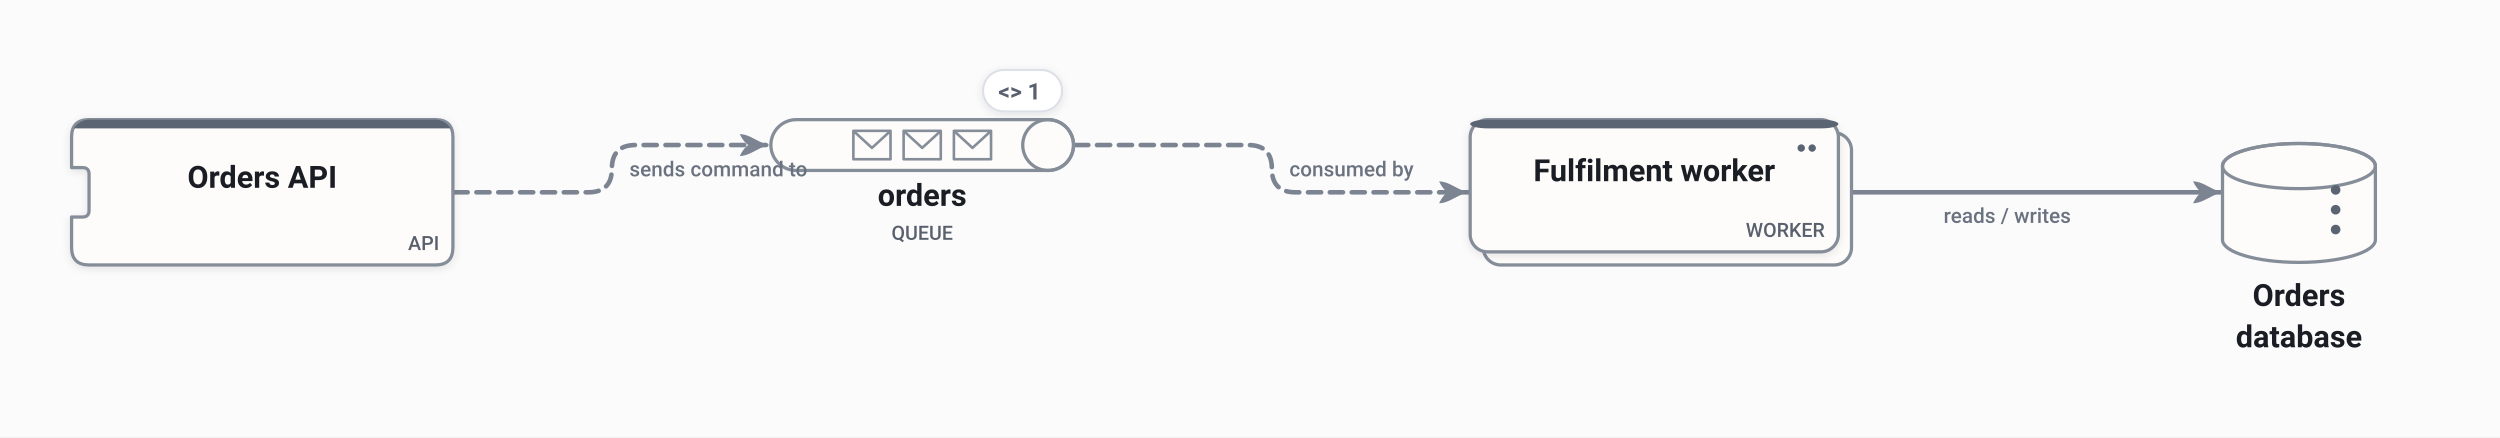
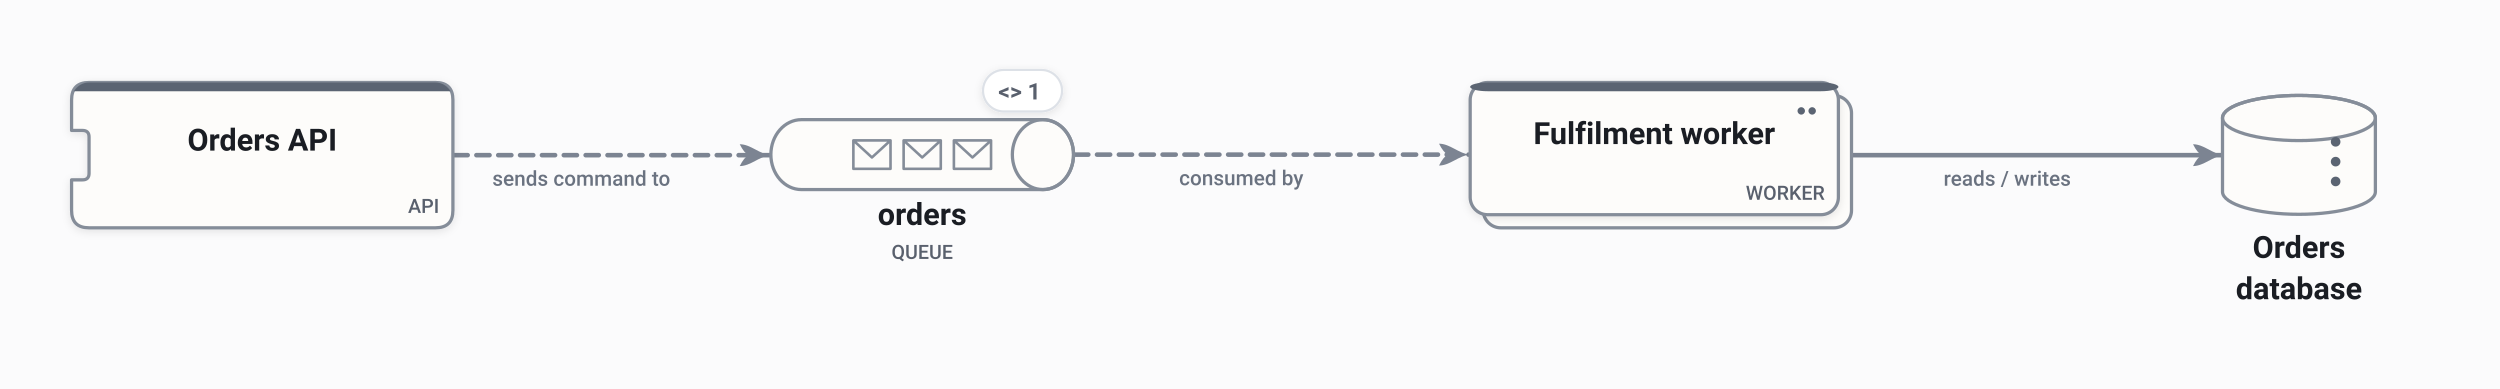
- <svg xmlns="http://www.w3.org/2000/svg" width="1144" height="200" viewBox="0 0 1144 200" role="img">
+ <svg xmlns="http://www.w3.org/2000/svg" width="1144" height="178" viewBox="0 0 1144 178" role="img">
  <defs>
-     <filter id="docs-top-d_0214bhttinjz-dc-shadow" x="-20%" y="-20%" width="140%" height="140%">
+     <filter id="docs-top-starter-order-processing-dc-shadow" x="-20%" y="-20%" width="140%" height="140%">
      <feGaussianBlur in="SourceAlpha" stdDeviation="2" result="blur" />
      <feOffset in="blur" dx="0" dy="1" result="offset" />
      <feFlood flood-color="rgba(19, 24, 32, 0.10)" flood-opacity="1" result="color" />
      <feComposite in="color" in2="offset" operator="in" result="shadow" />
      <feMerge>
        <feMergeNode in="shadow" />
        <feMergeNode in="SourceGraphic" />
      </feMerge>
    </filter>
-     <marker id="docs-top-d_0214bhttinjz-dc-arrow-7c8492" viewBox="-0.75 -0.75 15.5 11.5" refX="13.5" refY="5" markerWidth="15.5" markerHeight="11.5" markerUnits="userSpaceOnUse" orient="auto-start-reverse">
+     <marker id="docs-top-starter-order-processing-dc-arrow-7c8492" viewBox="-0.75 -0.75 15.5 11.5" refX="13.5" refY="5" markerWidth="15.5" markerHeight="11.5" markerUnits="userSpaceOnUse" orient="auto-start-reverse">
      <path d="M14 5 C9 4.5 5 0 0 0 Q2 4 4 5 Q2 6 0 10 C5 10 9 5.5 14 5 Z" fill="#7c8492" stroke-linejoin="round" stroke-linecap="round" />
    </marker>
-     <marker id="docs-top-d_0214bhttinjz-dc-arrow-7c8492-open" viewBox="-0.75 -0.75 15.5 11.5" refX="13.5" refY="5" markerWidth="15.5" markerHeight="11.5" markerUnits="userSpaceOnUse" orient="auto-start-reverse">
+     <marker id="docs-top-starter-order-processing-dc-arrow-7c8492-open" viewBox="-0.75 -0.75 15.5 11.5" refX="13.5" refY="5" markerWidth="15.5" markerHeight="11.5" markerUnits="userSpaceOnUse" orient="auto-start-reverse">
      <path d="M0 0 C5 0 9 4.5 14 5 C9 5.5 5 10 0 10" fill="none" stroke="#7c8492" stroke-width="1.5" stroke-linejoin="round" stroke-linecap="round" />
    </marker>
  </defs>
-   <rect x="0" y="0" width="1144" height="200" fill="#fbfbfc" />
-   <g transform="translate(572 111)">
-     <path d="M-364 -23L-302.812 -23Q-292 -23 -292 -33.812L-292 -33.812Q-292 -44.625 -281.188 -44.625L-220 -44.625" fill="none" marker-end="url(#docs-top-d_0214bhttinjz-dc-arrow-7c8492)" stroke="#7c8492" stroke-width="2.1" stroke-dasharray="6 4" stroke-linecap="round" stroke-linejoin="round" />
-     <path d="M-80 -44.625L-0.812 -44.625Q10 -44.625 10 -33.812L10 -33.812Q10 -23 20.812 -23L100 -23" fill="none" marker-end="url(#docs-top-d_0214bhttinjz-dc-arrow-7c8492)" stroke="#7c8492" stroke-width="2.1" stroke-dasharray="6 4" stroke-linecap="round" stroke-linejoin="round" />
-     <path d="M276 -23L296 -23L360.511 -23L360.511 -23L425.023 -23L445.023 -23" fill="none" marker-end="url(#docs-top-d_0214bhttinjz-dc-arrow-7c8492)" stroke="#7c8492" stroke-width="2.1" stroke-linecap="round" stroke-linejoin="round" />
-     <g transform="translate(-540 -57)">
-       <path d="M8.75,0.75 L167.25,0.75 Q175.25,0.75 175.25,8.75 L175.25,59.25 Q175.25,67.25 167.25,67.25 L8.75,67.25 Q0.75,67.25 0.75,59.25 L0.75,45.305 L5.75,45.305 Q8.75,45.305 8.75,42.305 L8.75,25.695 Q8.75,22.695 5.75,22.695 L0.75,22.695 L0.75,8.75 Q0.75,0.75 8.75,0.75 Z" fill="#fdfcfa" filter="url(#docs-top-d_0214bhttinjz-dc-shadow)" stroke="#858d99" stroke-width="1.5" stroke-linejoin="round" />
-       <clipPath id="docs-top-d_0214bhttinjz-dc-export-clip-1">
+   <rect x="0" y="0" width="1144" height="178" fill="#fbfbfc" />
+   <g transform="translate(572 89)">
+     <path d="M-364 -18L-344 -18L-292 -18L-292 -18L-240 -18L-220 -18" fill="none" marker-end="url(#docs-top-starter-order-processing-dc-arrow-7c8492)" stroke="#7c8492" stroke-width="2.1" stroke-dasharray="6 4" stroke-linecap="round" stroke-linejoin="round" />
+     <path d="M-80 -18.25L-60 -18.25L10 -18.25L10 -18.25L80 -18.25L100 -18.25" fill="none" marker-end="url(#docs-top-starter-order-processing-dc-arrow-7c8492)" stroke="#7c8492" stroke-width="2.1" stroke-dasharray="6 4" stroke-linecap="round" stroke-linejoin="round" />
+     <path d="M276 -18L296 -18L360.511 -18L360.511 -18L425.023 -18L445.023 -18" fill="none" marker-end="url(#docs-top-starter-order-processing-dc-arrow-7c8492)" stroke="#7c8492" stroke-width="2.1" stroke-linecap="round" stroke-linejoin="round" />
+     <g transform="translate(-540 -52)">
+       <path d="M8.75,0.75 L167.25,0.75 Q175.25,0.75 175.25,8.75 L175.25,59.25 Q175.25,67.25 167.25,67.25 L8.75,67.25 Q0.75,67.25 0.75,59.25 L0.75,45.305 L5.75,45.305 Q8.75,45.305 8.75,42.305 L8.75,25.695 Q8.75,22.695 5.75,22.695 L0.75,22.695 L0.75,8.75 Q0.75,0.75 8.75,0.75 Z" fill="#fdfcfa" filter="url(#docs-top-starter-order-processing-dc-shadow)" stroke="#858d99" stroke-width="1.5" stroke-linejoin="round" />
+       <clipPath id="docs-top-starter-order-processing-dc-export-clip-1">
        <rect x="0.75" y="0.75" width="174.5" height="66.5" rx="8" />
      </clipPath>
-       <g clip-path="url(#docs-top-d_0214bhttinjz-dc-export-clip-1)">
+       <g clip-path="url(#docs-top-starter-order-processing-dc-export-clip-1)">
        <rect x="0.75" y="0.75" width="174.5" height="4" fill="#5b6472" stroke="none" />
      </g>
      <text x="88" y="31.93" fill="#1a1d23" font-family="system-ui, -apple-system, &quot;Segoe UI&quot;, Roboto, &quot;Helvetica Neue&quot;, Arial, sans-serif" font-size="14" font-weight="600" text-anchor="middle" letter-spacing="0" textLength="72.88" lengthAdjust="spacingAndGlyphs" xml:space="preserve">Orders API</text>
      <text x="169" y="60.43" fill="#59606d" font-family="system-ui, -apple-system, &quot;Segoe UI&quot;, Roboto, &quot;Helvetica Neue&quot;, Arial, sans-serif" font-size="9" font-weight="500" text-anchor="end" letter-spacing="0" textLength="15.13" lengthAdjust="spacingAndGlyphs" xml:space="preserve">API</text>
    </g>
-     <g transform="translate(-220 -57)">
-       <path d="M12.375,0.75 a11.625,11.625 0 0 0 0,23.25 l115.25,0 a11.625,11.625 0 0 0 0,-23.25 Z" fill="#fdfcfa" stroke="#858d99" stroke-width="1.5" stroke-linejoin="round" />
-       <path d="M127.625,0.75 a11.625,11.625 0 0 1 0,23.25 a11.625,11.625 0 0 1 0,-23.25" fill="none" stroke="#858d99" stroke-width="1.5" stroke-linejoin="round" />
-       <path d="M38.5,5.875 h17 v13 h-17 Z M38.5,5.875 L47,13.675 L55.5,5.875 M61.5,5.875 h17 v13 h-17 Z M61.5,5.875 L70,13.675 L78.5,5.875 M84.5,5.875 h17 v13 h-17 Z M84.5,5.875 L93,13.675 L101.5,5.875" fill="none" stroke="#858d99" stroke-width="1.2" stroke-linejoin="round" />
-       <text x="70" y="40.2" fill="#1a1d23" font-family="system-ui, -apple-system, &quot;Segoe UI&quot;, Roboto, &quot;Helvetica Neue&quot;, Arial, sans-serif" font-size="14" font-weight="600" text-anchor="middle" letter-spacing="0" textLength="43.92" lengthAdjust="spacingAndGlyphs" xml:space="preserve">orders</text>
-       <text x="70" y="55.73" fill="#59606d" font-family="system-ui, -apple-system, &quot;Segoe UI&quot;, Roboto, &quot;Helvetica Neue&quot;, Arial, sans-serif" font-size="9" font-weight="500" text-anchor="middle" letter-spacing="0" textLength="32.12" lengthAdjust="spacingAndGlyphs" xml:space="preserve">QUEUE</text>
+     <g transform="translate(-220 -35)">
+       <path d="M14.75,0.75 a14,16 0 0 0 0,32 l110.5,0 a14,16 0 0 0 0,-32 Z" fill="#fdfcfa" stroke="#858d99" stroke-width="1.5" stroke-linejoin="round" />
+       <path d="M125.25,0.75 a14,16 0 0 1 0,32 a14,16 0 0 1 0,-32" fill="none" stroke="#858d99" stroke-width="1.5" stroke-linejoin="round" />
+       <path d="M38.5,10.25 h17 v13 h-17 Z M38.5,10.25 L47,18.05 L55.5,10.25 M61.5,10.25 h17 v13 h-17 Z M61.5,10.25 L70,18.05 L78.5,10.25 M84.5,10.25 h17 v13 h-17 Z M84.5,10.25 L93,18.05 L101.5,10.25" fill="none" stroke="#858d99" stroke-width="1.2" stroke-linejoin="round" />
+       <text x="70" y="48.95" fill="#1a1d23" font-family="system-ui, -apple-system, &quot;Segoe UI&quot;, Roboto, &quot;Helvetica Neue&quot;, Arial, sans-serif" font-size="14" font-weight="600" text-anchor="middle" letter-spacing="0" textLength="43.92" lengthAdjust="spacingAndGlyphs" xml:space="preserve">orders</text>
+       <text x="70" y="64.48" fill="#59606d" font-family="system-ui, -apple-system, &quot;Segoe UI&quot;, Roboto, &quot;Helvetica Neue&quot;, Arial, sans-serif" font-size="9" font-weight="500" text-anchor="middle" letter-spacing="0" textLength="32.12" lengthAdjust="spacingAndGlyphs" xml:space="preserve">QUEUE</text>
    </g>
-     <g transform="translate(100 -57)">
+     <g transform="translate(100 -52)">
      <rect x="6.75" y="6.75" width="168.5" height="60.5" rx="8" ry="8" fill="#fdfcfa" stroke="#858d99" stroke-width="1.5" stroke-linejoin="round" />
-       <rect x="0.75" y="0.75" width="168.5" height="60.5" rx="8" ry="8" fill="#fdfcfa" filter="url(#docs-top-d_0214bhttinjz-dc-shadow)" stroke="#858d99" stroke-width="1.5" stroke-linejoin="round" />
-       <clipPath id="docs-top-d_0214bhttinjz-dc-export-clip-2">
+       <rect x="0.75" y="0.75" width="168.5" height="60.5" rx="8" ry="8" fill="#fdfcfa" filter="url(#docs-top-starter-order-processing-dc-shadow)" stroke="#858d99" stroke-width="1.5" stroke-linejoin="round" />
+       <clipPath id="docs-top-starter-order-processing-dc-export-clip-2">
        <rect x="0.75" y="0.75" width="168.5" height="4" rx="8" />
      </clipPath>
-       <g clip-path="url(#docs-top-d_0214bhttinjz-dc-export-clip-2)">
+       <g clip-path="url(#docs-top-starter-order-processing-dc-export-clip-2)">
        <rect x="0.75" y="0.75" width="168.5" height="4" fill="#5b6472" stroke="none" />
      </g>
      <g>
        <ellipse cx="157.25" cy="13.75" rx="1.7" ry="1.7" fill="#5b6472" stroke="none" />
        <ellipse cx="152.25" cy="13.75" rx="1.7" ry="1.7" fill="#5b6472" stroke="none" />
      </g>
      <text x="85" y="28.93" fill="#1a1d23" font-family="system-ui, -apple-system, &quot;Segoe UI&quot;, Roboto, &quot;Helvetica Neue&quot;, Arial, sans-serif" font-size="14" font-weight="600" text-anchor="middle" letter-spacing="0" textLength="117.78" lengthAdjust="spacingAndGlyphs" xml:space="preserve">Fulfilment worker</text>
      <text x="163" y="54.43" fill="#59606d" font-family="system-ui, -apple-system, &quot;Segoe UI&quot;, Roboto, &quot;Helvetica Neue&quot;, Arial, sans-serif" font-size="9" font-weight="500" text-anchor="end" letter-spacing="0" textLength="40.1" lengthAdjust="spacingAndGlyphs" xml:space="preserve">WORKER</text>
    </g>
    <g transform="translate(420 -57)">
      <g transform="translate(-17.73 0) scale(1.295455)">
        <path d="M33,16.98 a27,7.98 0 0 1 54,0 l0,26.04 a27,7.98 0 0 1 -54,0 Z" fill="#fdfcfa" stroke="#858d99" stroke-width="1.16" stroke-linejoin="round" />
        <path d="M33,16.98 a27,7.98 0 0 0 54,0 a27,7.98 0 0 0 -54,0" fill="none" stroke="#858d99" stroke-width="1.16" stroke-linejoin="round" />
        <path d="M71.26,25.394 a1.7,1.7 0 1 0 3.4,0 a1.7,1.7 0 1 0 -3.4,0 M71.26,32.394 a1.7,1.7 0 1 0 3.4,0 a1.7,1.7 0 1 0 -3.4,0 M71.26,39.394 a1.7,1.7 0 1 0 3.4,0 a1.7,1.7 0 1 0 -3.4,0" fill="#5b6472" stroke="none" />
      </g>
      <text x="60" y="86.02" fill="#1a1d23" font-family="system-ui, -apple-system, &quot;Segoe UI&quot;, Roboto, &quot;Helvetica Neue&quot;, Arial, sans-serif" font-size="14" font-weight="600" text-anchor="middle" letter-spacing="0" textLength="46.32" lengthAdjust="spacingAndGlyphs" xml:space="preserve">Orders</text>
      <text x="60" y="104.92" fill="#1a1d23" font-family="system-ui, -apple-system, &quot;Segoe UI&quot;, Roboto, &quot;Helvetica Neue&quot;, Arial, sans-serif" font-size="14" font-weight="600" text-anchor="middle" letter-spacing="0" textLength="62.48" lengthAdjust="spacingAndGlyphs" xml:space="preserve">database</text>
    </g>
-     <text x="-284" y="-30.31" fill="#6a7280" font-family="system-ui, -apple-system, &quot;Segoe UI&quot;, Roboto, &quot;Helvetica Neue&quot;, Arial, sans-serif" font-size="9.5" font-weight="500" letter-spacing="0" textLength="89.15" lengthAdjust="spacingAndGlyphs" xml:space="preserve">sends command to</text>
-     <text x="18" y="-30.31" fill="#6a7280" font-family="system-ui, -apple-system, &quot;Segoe UI&quot;, Roboto, &quot;Helvetica Neue&quot;, Arial, sans-serif" font-size="9.5" font-weight="500" letter-spacing="0" textLength="62.78" lengthAdjust="spacingAndGlyphs" xml:space="preserve">consumed by</text>
-     <text x="346.51" y="-9" fill="#6a7280" font-family="system-ui, -apple-system, &quot;Segoe UI&quot;, Roboto, &quot;Helvetica Neue&quot;, Arial, sans-serif" font-size="9.5" font-weight="500" text-anchor="middle" letter-spacing="0" textLength="63.82" lengthAdjust="spacingAndGlyphs" xml:space="preserve">reads / writes</text>
-     <g transform="translate(-220 -57)">
-       <rect x="97.83" y="-22" width="36.17" height="19" rx="9.5" ry="9.5" fill="#ffffff" filter="url(#docs-top-d_0214bhttinjz-dc-shadow)" stroke="#dde1e7" stroke-width="1" stroke-linejoin="round" />
+     <text x="-306" y="-4" fill="#6a7280" font-family="system-ui, -apple-system, &quot;Segoe UI&quot;, Roboto, &quot;Helvetica Neue&quot;, Arial, sans-serif" font-size="9.5" font-weight="500" text-anchor="middle" letter-spacing="0" textLength="89.15" lengthAdjust="spacingAndGlyphs" xml:space="preserve">sends command to</text>
+     <text x="-4" y="-4.25" fill="#6a7280" font-family="system-ui, -apple-system, &quot;Segoe UI&quot;, Roboto, &quot;Helvetica Neue&quot;, Arial, sans-serif" font-size="9.5" font-weight="500" text-anchor="middle" letter-spacing="0" textLength="62.78" lengthAdjust="spacingAndGlyphs" xml:space="preserve">consumed by</text>
+     <text x="346.51" y="-4" fill="#6a7280" font-family="system-ui, -apple-system, &quot;Segoe UI&quot;, Roboto, &quot;Helvetica Neue&quot;, Arial, sans-serif" font-size="9.5" font-weight="500" text-anchor="middle" letter-spacing="0" textLength="63.82" lengthAdjust="spacingAndGlyphs" xml:space="preserve">reads / writes</text>
+     <g transform="translate(-220 -35)">
+       <rect x="97.83" y="-22" width="36.17" height="19" rx="9.5" ry="9.5" fill="#ffffff" filter="url(#docs-top-starter-order-processing-dc-shadow)" stroke="#dde1e7" stroke-width="1" stroke-linejoin="round" />
      <text x="104.83" y="-8.5" fill="#59606d" font-family="system-ui, -apple-system, &quot;Segoe UI&quot;, Roboto, &quot;Helvetica Neue&quot;, Arial, sans-serif" font-size="10.5" font-weight="600" letter-spacing="0" textLength="22.17" lengthAdjust="spacingAndGlyphs" xml:space="preserve">&lt;&gt; 1</text>
    </g>
  </g>
</svg>
